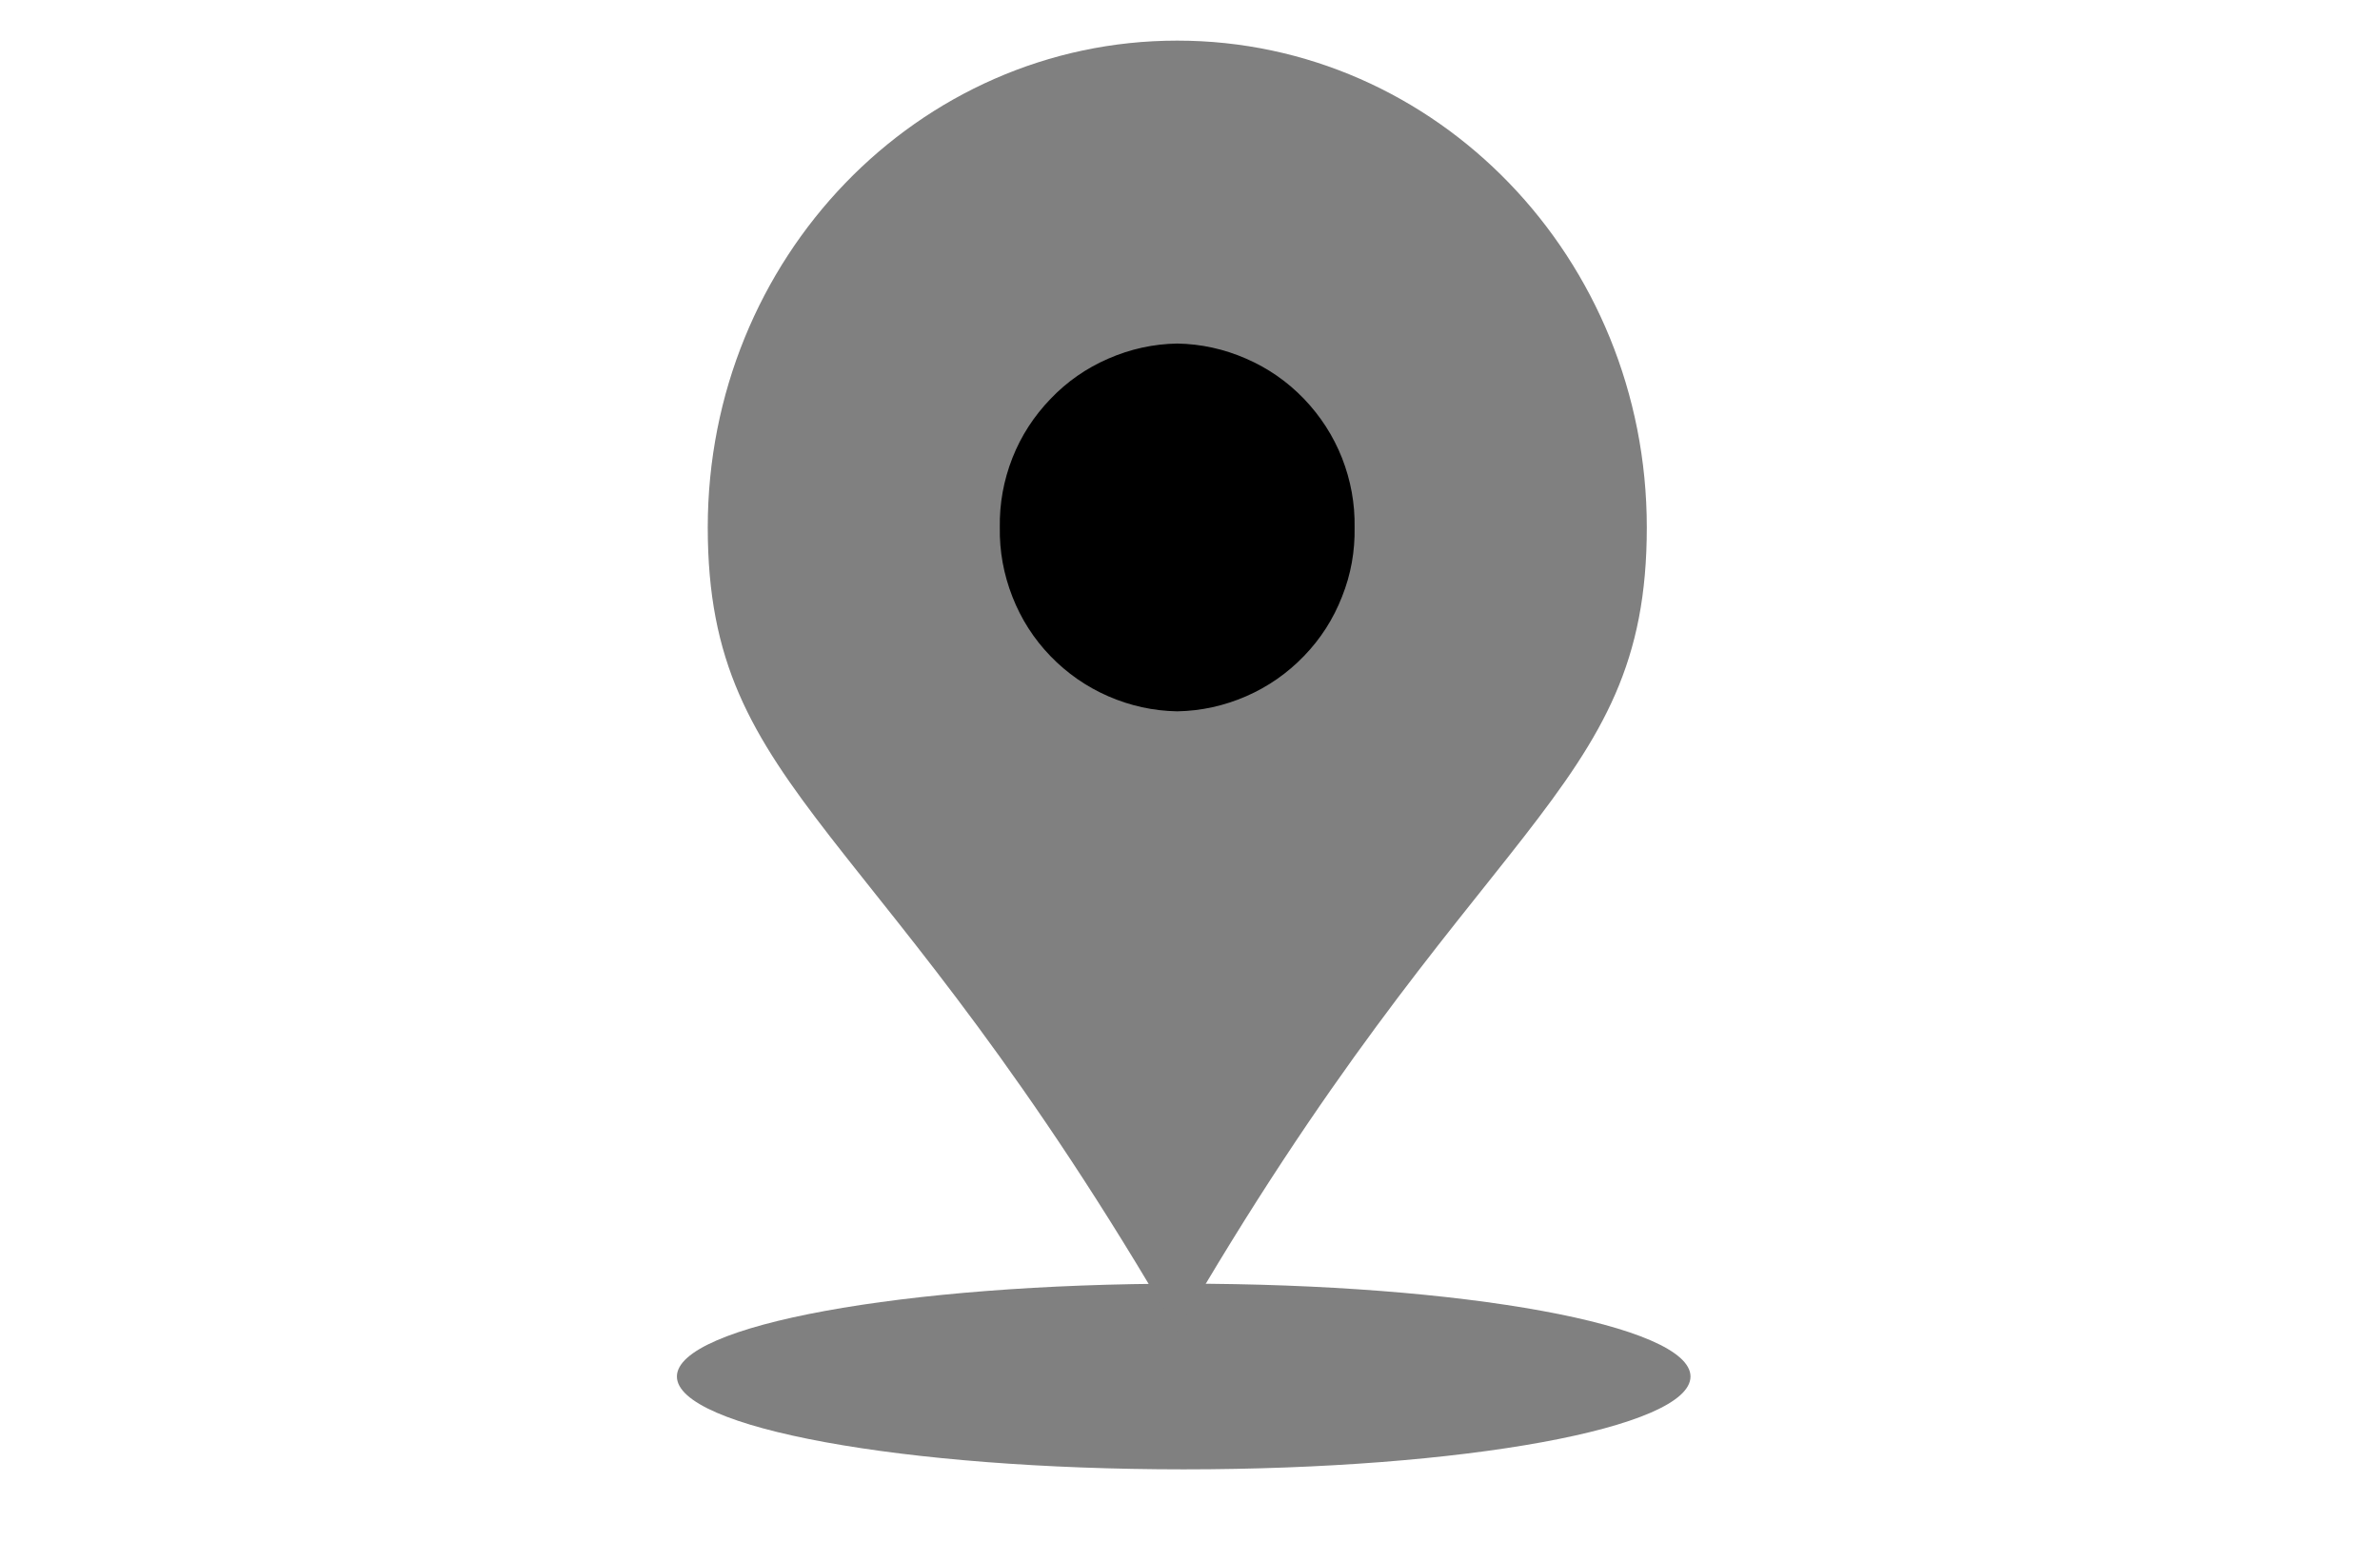
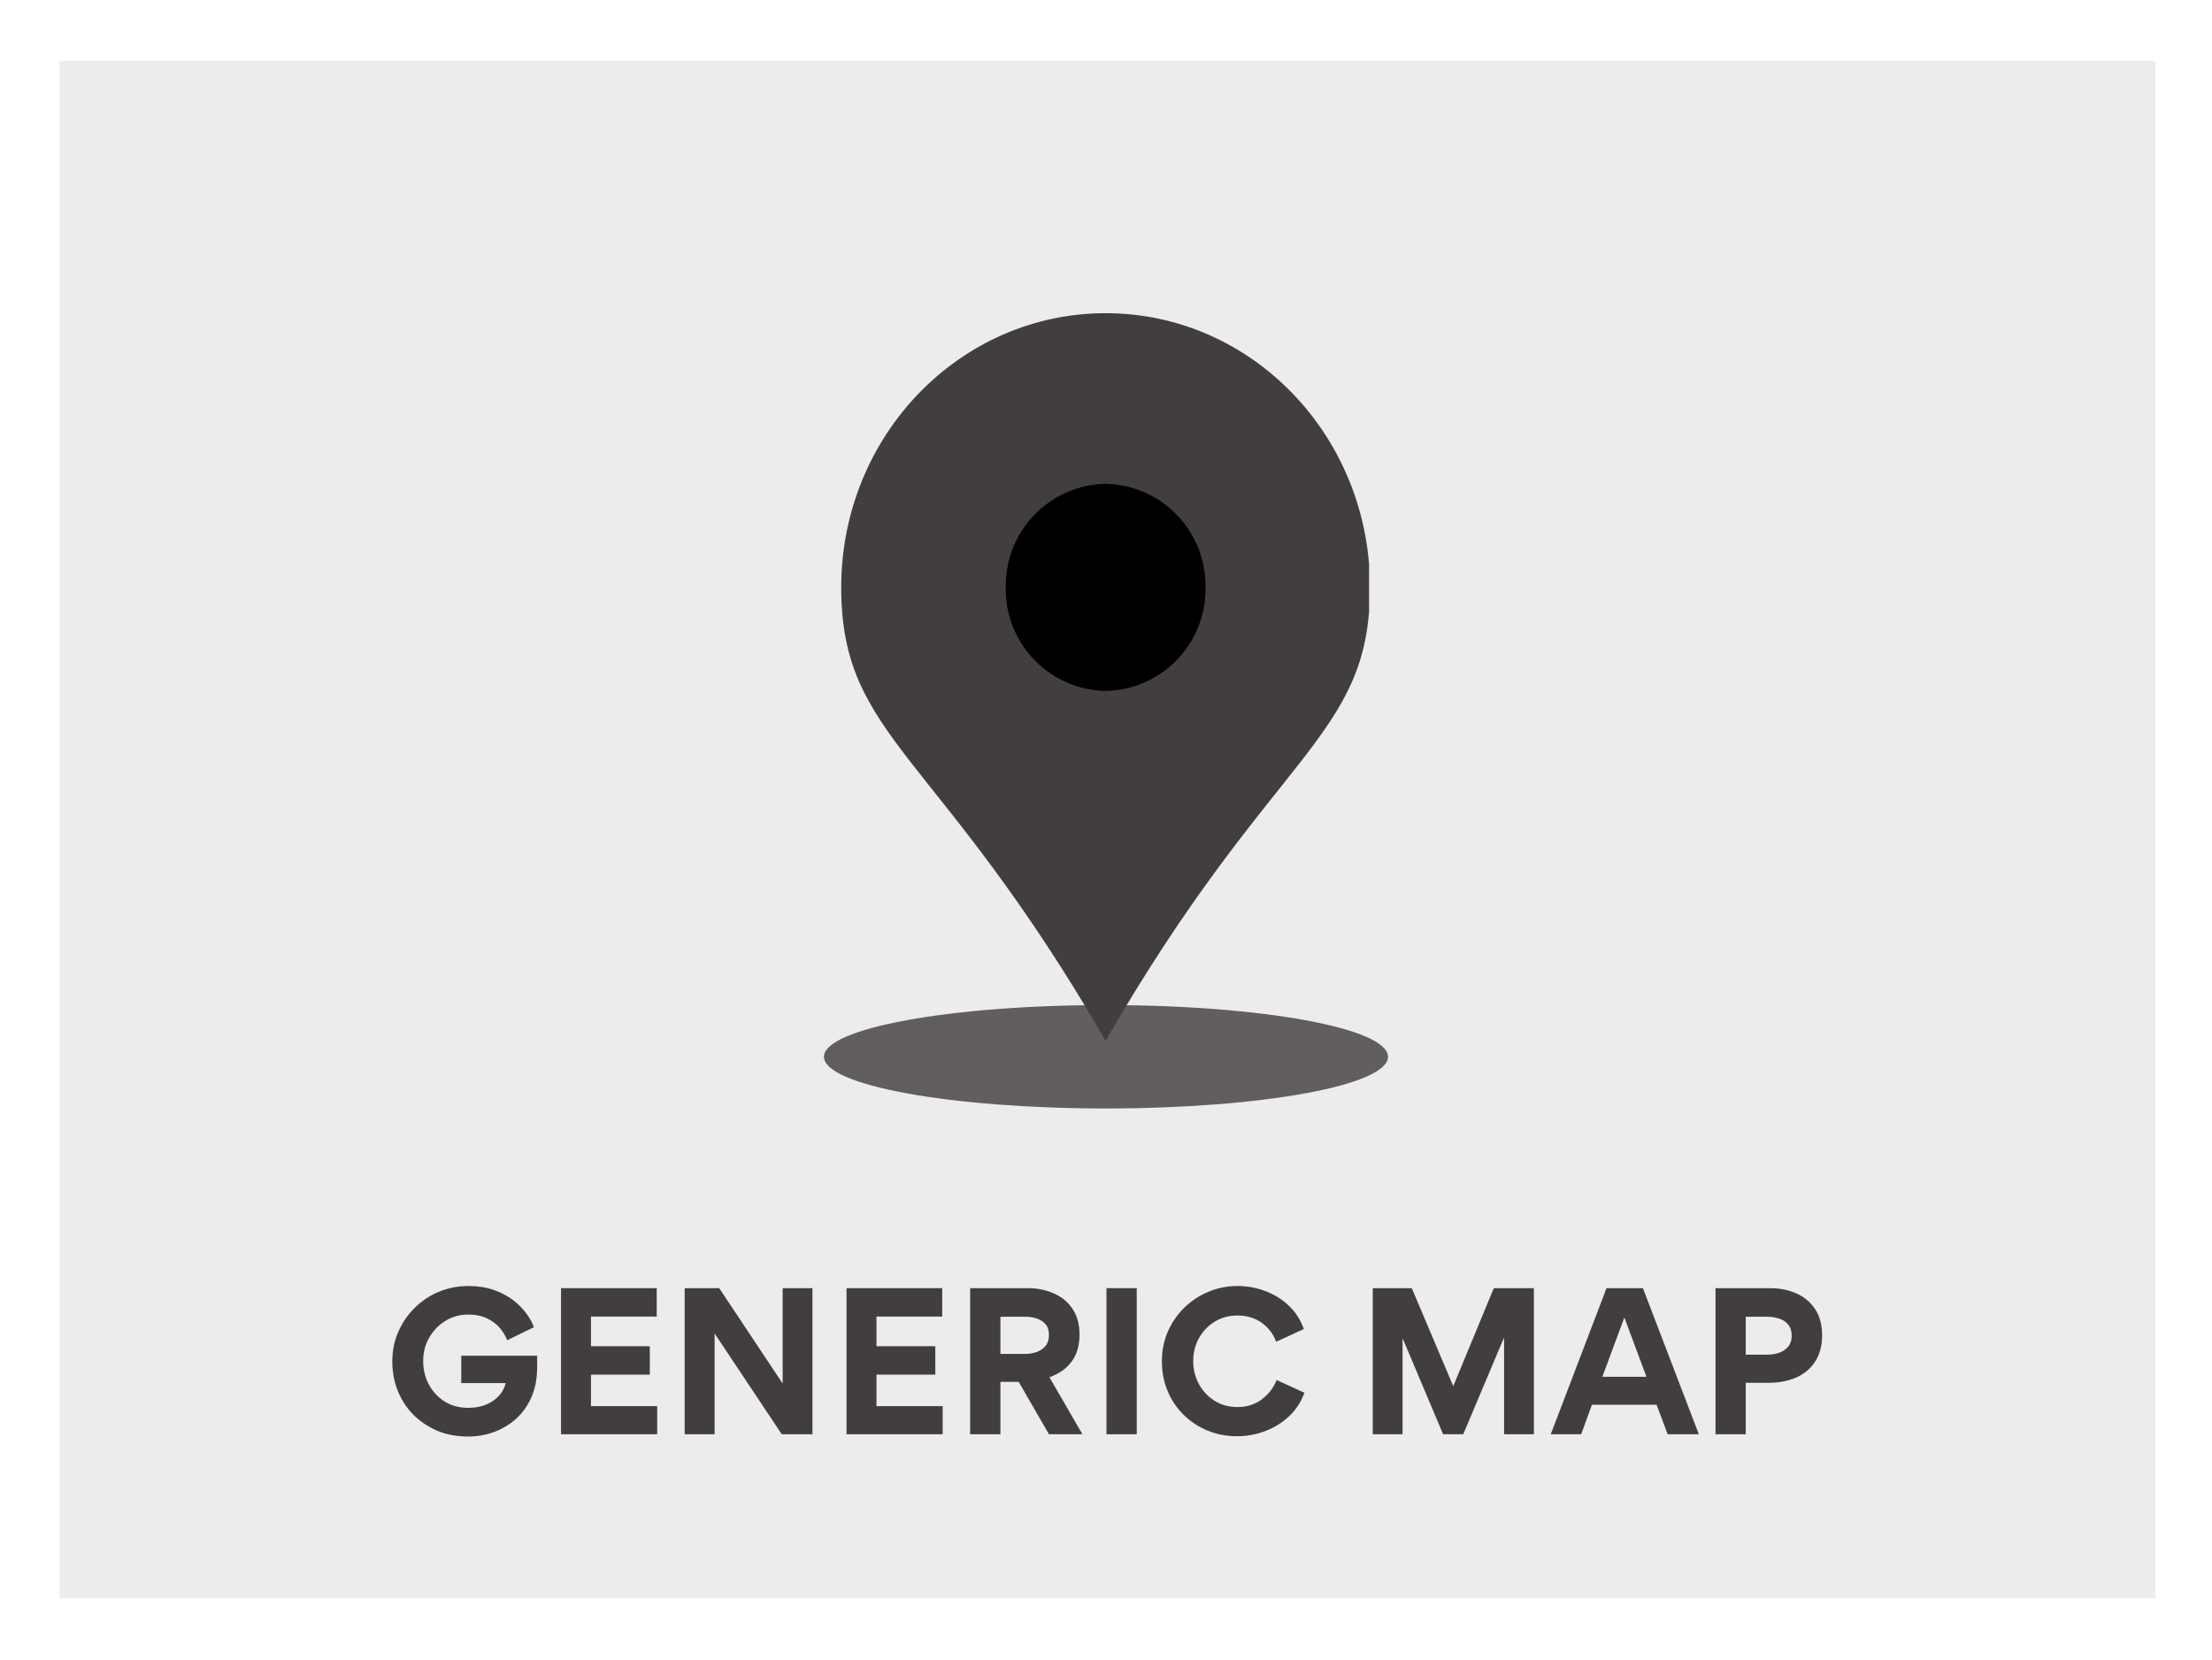
- <svg xmlns="http://www.w3.org/2000/svg" width="61" zoomAndPan="magnify" viewBox="0 0 45.75 30" height="40" preserveAspectRatio="xMidYMid meet" version="1.2">
+ <svg xmlns="http://www.w3.org/2000/svg" width="300" zoomAndPan="magnify" viewBox="0 0 224.88 168.75" height="225" preserveAspectRatio="xMidYMid meet" version="1.0">
  <defs>
-     <clipPath id="6fbc0f5150">
-       <path d="M 13.012 24.68 L 32.512 24.68 L 32.512 28.25 L 13.012 28.25 Z M 13.012 24.68 " />
+     <g />
+     <clipPath id="28984bc9b0">
+       <path d="M 5.984 6.18 L 219.188 6.18 L 219.188 162.562 L 5.984 162.562 Z M 5.984 6.18 " clip-rule="nonzero" />
    </clipPath>
-     <clipPath id="10681e101d">
-       <path d="M 22.754 24.68 C 17.371 24.68 13.012 25.48 13.012 26.465 C 13.012 27.453 17.371 28.25 22.754 28.25 C 28.137 28.25 32.496 27.453 32.496 26.465 C 32.496 25.48 28.137 24.68 22.754 24.68 Z M 22.754 24.68 " />
+     <clipPath id="95e1c54f16">
+       <path d="M 83.75 102.227 L 141.168 102.227 L 141.168 112.742 L 83.75 112.742 Z M 83.75 102.227 " clip-rule="nonzero" />
    </clipPath>
-     <clipPath id="7ac5b98a96">
-       <path d="M 14.879 2.074 L 30.629 2.074 L 30.629 17.828 L 14.879 17.828 Z M 14.879 2.074 " />
+     <clipPath id="a859b62888">
+       <path d="M 112.441 102.227 C 96.594 102.227 83.75 104.582 83.75 107.484 C 83.75 110.387 96.594 112.742 112.441 112.742 C 128.285 112.742 141.129 110.387 141.129 107.484 C 141.129 104.582 128.285 102.227 112.441 102.227 Z M 112.441 102.227 " clip-rule="nonzero" />
    </clipPath>
-     <clipPath id="e97876f850">
-       <path d="M 22.754 2.074 C 18.402 2.074 14.879 5.602 14.879 9.953 C 14.879 14.301 18.402 17.828 22.754 17.828 C 27.105 17.828 30.629 14.301 30.629 9.953 C 30.629 5.602 27.105 2.074 22.754 2.074 Z M 22.754 2.074 " />
+     <clipPath id="7c51eb0b89">
+       <path d="M 89.25 35.668 L 135.633 35.668 L 135.633 82.051 L 89.25 82.051 Z M 89.25 35.668 " clip-rule="nonzero" />
    </clipPath>
-     <clipPath id="8b523db46e">
-       <path d="M 13.57 0.781 L 31.715 0.781 L 31.715 26 L 13.57 26 Z M 13.57 0.781 " />
+     <clipPath id="ff2930a36d">
+       <path d="M 112.441 35.668 C 99.633 35.668 89.25 46.051 89.25 58.859 C 89.25 71.668 99.633 82.051 112.441 82.051 C 125.25 82.051 135.633 71.668 135.633 58.859 C 135.633 46.051 125.25 35.668 112.441 35.668 Z M 112.441 35.668 " clip-rule="nonzero" />
+     </clipPath>
+     <clipPath id="91ec30662c">
+       <path d="M 85.395 31.855 L 139.199 31.855 L 139.199 106 L 85.395 106 Z M 85.395 31.855 " clip-rule="nonzero" />
    </clipPath>
  </defs>
-   <g id="e72ebaaa96">
-     <g clip-rule="nonzero" clip-path="url(#6fbc0f5150)">
-       <g clip-rule="nonzero" clip-path="url(#10681e101d)">
-         <path style=" stroke:none;fill-rule:nonzero;fill:#808080;fill-opacity:1;" d="M 13.012 24.68 L 32.496 24.68 L 32.496 28.25 L 13.012 28.25 Z M 13.012 24.68 " />
+   <g clip-path="url(#28984bc9b0)">
+     <path fill="#ececec" d="M 5.984 6.18 L 219.18 6.18 L 219.18 162.562 L 5.984 162.562 Z M 5.984 6.18 " fill-opacity="1" fill-rule="nonzero" />
+   </g>
+   <g fill="#423e3e" fill-opacity="1">
+     <g transform="translate(39.03174, 145.8786)">
+       <g>
+         <path d="M 3.953 -7.438 C 3.953 -6.57 4.145 -5.781 4.531 -5.062 C 4.914 -4.344 5.453 -3.766 6.141 -3.328 C 6.828 -2.898 7.617 -2.688 8.516 -2.688 C 9.523 -2.688 10.367 -2.922 11.047 -3.391 C 11.734 -3.859 12.164 -4.461 12.344 -5.203 L 7.828 -5.203 L 7.828 -7.984 L 15.547 -7.984 L 15.547 -6.828 C 15.547 -5.68 15.352 -4.664 14.969 -3.781 C 14.582 -2.895 14.055 -2.156 13.391 -1.562 C 12.734 -0.977 11.984 -0.531 11.141 -0.219 C 10.297 0.082 9.422 0.234 8.516 0.234 C 7.367 0.234 6.32 0.035 5.375 -0.359 C 4.438 -0.766 3.625 -1.312 2.938 -2 C 2.258 -2.695 1.734 -3.508 1.359 -4.438 C 0.992 -5.363 0.812 -6.359 0.812 -7.422 C 0.812 -8.504 1.016 -9.504 1.422 -10.422 C 1.828 -11.348 2.383 -12.16 3.094 -12.859 C 3.812 -13.566 4.633 -14.113 5.562 -14.5 C 6.5 -14.883 7.5 -15.078 8.562 -15.078 C 9.508 -15.078 10.359 -14.945 11.109 -14.688 C 11.859 -14.426 12.508 -14.086 13.062 -13.672 C 13.613 -13.254 14.066 -12.801 14.422 -12.312 C 14.785 -11.832 15.051 -11.359 15.219 -10.891 L 12.5 -9.562 C 12.363 -9.938 12.133 -10.328 11.812 -10.734 C 11.488 -11.141 11.055 -11.477 10.516 -11.75 C 9.984 -12.031 9.316 -12.172 8.516 -12.172 C 7.68 -12.172 6.922 -11.961 6.234 -11.547 C 5.547 -11.129 4.992 -10.562 4.578 -9.844 C 4.16 -9.133 3.953 -8.332 3.953 -7.438 Z M 3.953 -7.438 " />
      </g>
    </g>
-     <g clip-rule="nonzero" clip-path="url(#7ac5b98a96)">
-       <g clip-rule="nonzero" clip-path="url(#e97876f850)">
-         <path style=" stroke:none;fill-rule:nonzero;fill:#000000;fill-opacity:1;" d="M 14.879 2.074 L 30.629 2.074 L 30.629 17.828 L 14.879 17.828 Z M 14.879 2.074 " />
+   </g>
+   <g fill="#423e3e" fill-opacity="1">
+     <g transform="translate(55.28734, 145.8786)">
+       <g>
+         <path d="M 1.719 -14.859 L 11.453 -14.859 L 11.453 -11.969 L 4.766 -11.969 L 4.766 -8.953 L 10.75 -8.953 L 10.75 -6.062 L 4.766 -6.062 L 4.766 -2.859 L 11.5 -2.859 L 11.5 0 L 1.719 0 Z M 1.719 -14.859 " />
      </g>
    </g>
-     <g clip-rule="nonzero" clip-path="url(#8b523db46e)">
-       <path style=" stroke:none;fill-rule:nonzero;fill:#808080;fill-opacity:1;" d="M 22.629 0.781 C 17.645 0.781 13.605 4.969 13.605 10.141 C 13.605 15.309 16.883 15.684 22.629 25.617 C 28.359 15.684 31.656 15.309 31.656 10.141 C 31.656 4.969 27.613 0.781 22.629 0.781 Z M 22.629 13.676 C 22.168 13.668 21.727 13.57 21.305 13.387 C 20.883 13.203 20.512 12.945 20.191 12.613 C 19.871 12.281 19.629 11.902 19.461 11.473 C 19.293 11.043 19.211 10.598 19.219 10.141 C 19.211 9.68 19.293 9.234 19.461 8.805 C 19.629 8.379 19.875 8 20.195 7.668 C 20.512 7.336 20.883 7.078 21.305 6.895 C 21.727 6.711 22.168 6.613 22.629 6.605 C 23.09 6.613 23.531 6.711 23.953 6.895 C 24.375 7.078 24.746 7.336 25.066 7.668 C 25.383 8 25.629 8.379 25.797 8.805 C 25.965 9.234 26.047 9.68 26.039 10.141 C 26.047 10.598 25.969 11.043 25.797 11.473 C 25.629 11.902 25.387 12.281 25.066 12.613 C 24.746 12.945 24.375 13.203 23.953 13.387 C 23.531 13.57 23.09 13.668 22.629 13.676 Z M 22.629 13.676 " />
+   </g>
+   <g fill="#423e3e" fill-opacity="1">
+     <g transform="translate(67.86313, 145.8786)">
+       <g>
+         <path d="M 4.766 -10.25 L 4.766 0 L 1.719 0 L 1.719 -14.859 L 5.234 -14.859 L 11.688 -5.156 L 11.688 -14.859 L 14.719 -14.859 L 14.719 0 L 11.594 0 Z M 4.766 -10.25 " />
+       </g>
    </g>
  </g>
+   <g fill="#423e3e" fill-opacity="1">
+     <g transform="translate(84.32738, 145.8786)">
+       <g>
+         <path d="M 1.719 -14.859 L 11.453 -14.859 L 11.453 -11.969 L 4.766 -11.969 L 4.766 -8.953 L 10.75 -8.953 L 10.75 -6.062 L 4.766 -6.062 L 4.766 -2.859 L 11.5 -2.859 L 11.5 0 L 1.719 0 Z M 1.719 -14.859 " />
+       </g>
+     </g>
+   </g>
+   <g fill="#423e3e" fill-opacity="1">
+     <g transform="translate(96.90317, 145.8786)">
+       <g>
+         <path d="M 13.141 0 L 9.734 0 L 6.656 -5.328 L 4.797 -5.328 L 4.797 0 L 1.719 0 L 1.719 -14.859 L 7.594 -14.859 C 8.551 -14.859 9.426 -14.68 10.219 -14.328 C 11.02 -13.984 11.656 -13.461 12.125 -12.766 C 12.602 -12.066 12.844 -11.191 12.844 -10.141 C 12.844 -7.984 11.82 -6.535 9.781 -5.797 Z M 7.359 -8.172 C 7.734 -8.172 8.102 -8.234 8.469 -8.359 C 8.844 -8.492 9.145 -8.695 9.375 -8.969 C 9.613 -9.25 9.734 -9.625 9.734 -10.094 C 9.734 -10.57 9.613 -10.941 9.375 -11.203 C 9.133 -11.473 8.832 -11.664 8.469 -11.781 C 8.102 -11.895 7.727 -11.953 7.344 -11.953 L 4.797 -11.953 L 4.797 -8.172 Z M 7.359 -8.172 " />
+       </g>
+     </g>
+   </g>
+   <g fill="#423e3e" fill-opacity="1">
+     <g transform="translate(110.7688, 145.8786)">
+       <g>
+         <path d="M 4.797 -14.859 L 4.797 0 L 1.719 0 L 1.719 -14.859 Z M 4.797 -14.859 " />
+       </g>
+     </g>
+   </g>
+   <g fill="#423e3e" fill-opacity="1">
+     <g transform="translate(117.3128, 145.8786)">
+       <g>
+         <path d="M 0.812 -7.422 C 0.812 -8.492 1.008 -9.492 1.406 -10.422 C 1.812 -11.348 2.367 -12.16 3.078 -12.859 C 3.785 -13.555 4.602 -14.098 5.531 -14.484 C 6.457 -14.879 7.453 -15.078 8.516 -15.078 C 9.492 -15.078 10.43 -14.906 11.328 -14.562 C 12.234 -14.227 13.031 -13.734 13.719 -13.078 C 14.406 -12.43 14.914 -11.641 15.25 -10.703 L 12.438 -9.406 C 12.125 -10.227 11.625 -10.879 10.938 -11.359 C 10.25 -11.836 9.438 -12.078 8.5 -12.078 C 7.633 -12.078 6.863 -11.867 6.188 -11.453 C 5.508 -11.035 4.973 -10.473 4.578 -9.766 C 4.191 -9.066 4 -8.297 4 -7.453 C 4 -6.598 4.191 -5.816 4.578 -5.109 C 4.961 -4.398 5.492 -3.832 6.172 -3.406 C 6.848 -2.977 7.625 -2.766 8.5 -2.766 C 9.438 -2.766 10.254 -3.02 10.953 -3.531 C 11.648 -4.051 12.16 -4.711 12.484 -5.516 L 15.312 -4.219 C 14.969 -3.281 14.441 -2.477 13.734 -1.812 C 13.023 -1.156 12.211 -0.656 11.297 -0.312 C 10.379 0.031 9.43 0.203 8.453 0.203 C 7.379 0.203 6.379 0.008 5.453 -0.375 C 4.523 -0.758 3.711 -1.297 3.016 -1.984 C 2.316 -2.672 1.773 -3.477 1.391 -4.406 C 1.004 -5.332 0.812 -6.336 0.812 -7.422 Z M 0.812 -7.422 " />
+       </g>
+     </g>
+   </g>
+   <g fill="#423e3e" fill-opacity="1">
+     <g transform="translate(133.0942, 145.8786)">
+       <g />
+     </g>
+   </g>
+   <g fill="#423e3e" fill-opacity="1">
+     <g transform="translate(137.8551, 145.8786)">
+       <g>
+         <path d="M 15.062 -9.812 L 10.922 0 L 8.875 0 L 4.766 -9.734 L 4.75 -9.734 L 4.75 0 L 1.719 0 L 1.719 -14.859 L 5.688 -14.859 L 9.906 -4.891 L 14.031 -14.859 L 18.109 -14.859 L 18.109 0 L 15.078 0 L 15.078 -9.812 Z M 15.062 -9.812 " />
+       </g>
+     </g>
+   </g>
+   <g fill="#423e3e" fill-opacity="1">
+     <g transform="translate(157.6957, 145.8786)">
+       <g>
+         <path d="M 3.078 0 L -0.016 0 L 5.656 -14.859 L 9.359 -14.859 L 15.047 0 L 11.875 0 L 10.75 -3 L 4.172 -3 Z M 7.469 -11.875 L 5.234 -5.844 L 9.719 -5.844 Z M 7.469 -11.875 " />
+       </g>
+     </g>
+   </g>
+   <g fill="#423e3e" fill-opacity="1">
+     <g transform="translate(172.7183, 145.8786)">
+       <g>
+         <path d="M 12.562 -10.094 C 12.562 -9 12.32 -8.094 11.844 -7.375 C 11.375 -6.656 10.727 -6.117 9.906 -5.766 C 9.094 -5.41 8.164 -5.234 7.125 -5.234 L 4.797 -5.234 L 4.797 0 L 1.719 0 L 1.719 -14.859 L 7.25 -14.859 C 8.25 -14.859 9.145 -14.68 9.938 -14.328 C 10.738 -13.973 11.375 -13.441 11.844 -12.734 C 12.32 -12.023 12.562 -11.145 12.562 -10.094 Z M 9.469 -10.016 C 9.469 -10.492 9.348 -10.875 9.109 -11.156 C 8.867 -11.445 8.562 -11.648 8.188 -11.766 C 7.812 -11.891 7.41 -11.953 6.984 -11.953 L 4.797 -11.953 L 4.797 -8.094 L 7 -8.094 C 7.406 -8.094 7.797 -8.156 8.172 -8.281 C 8.555 -8.414 8.867 -8.625 9.109 -8.906 C 9.348 -9.188 9.469 -9.555 9.469 -10.016 Z M 9.469 -10.016 " />
+       </g>
+     </g>
+   </g>
+   <g clip-path="url(#95e1c54f16)">
+     <g clip-path="url(#a859b62888)">
+       <path fill="#625e5e" d="M 83.75 102.227 L 141.129 102.227 L 141.129 112.742 L 83.75 112.742 Z M 83.75 102.227 " fill-opacity="1" fill-rule="nonzero" />
+     </g>
+   </g>
+   <g clip-path="url(#7c51eb0b89)">
+     <g clip-path="url(#ff2930a36d)">
+       <path fill="#000000" d="M 89.25 35.668 L 135.633 35.668 L 135.633 82.051 L 89.25 82.051 Z M 89.25 35.668 " fill-opacity="1" fill-rule="nonzero" />
+     </g>
+   </g>
+   <g clip-path="url(#91ec30662c)">
+     <path fill="#423e3e" d="M 112.402 31.855 C 97.551 31.855 85.508 44.34 85.508 59.738 C 85.508 75.137 95.277 76.254 112.402 105.855 C 129.473 76.254 139.293 75.145 139.293 59.738 C 139.293 44.332 127.254 31.855 112.402 31.855 Z M 112.402 70.277 C 111.723 70.262 111.051 70.184 110.387 70.039 C 109.723 69.895 109.078 69.688 108.457 69.414 C 107.832 69.141 107.242 68.812 106.684 68.426 C 106.129 68.035 105.613 67.598 105.141 67.109 C 104.668 66.621 104.25 66.09 103.883 65.52 C 103.516 64.945 103.207 64.344 102.957 63.711 C 102.711 63.078 102.523 62.43 102.402 61.762 C 102.281 61.094 102.23 60.418 102.242 59.738 C 102.23 59.059 102.285 58.387 102.406 57.719 C 102.527 57.051 102.711 56.398 102.961 55.77 C 103.211 55.137 103.52 54.535 103.887 53.965 C 104.254 53.391 104.672 52.863 105.145 52.375 C 105.613 51.883 106.129 51.445 106.688 51.059 C 107.246 50.672 107.836 50.344 108.457 50.07 C 109.082 49.801 109.723 49.59 110.387 49.445 C 111.051 49.301 111.723 49.223 112.402 49.207 C 113.078 49.223 113.75 49.301 114.414 49.445 C 115.078 49.59 115.719 49.801 116.344 50.07 C 116.965 50.344 117.555 50.672 118.113 51.059 C 118.672 51.445 119.188 51.883 119.656 52.375 C 120.129 52.863 120.547 53.391 120.914 53.965 C 121.281 54.535 121.59 55.137 121.84 55.77 C 122.09 56.398 122.273 57.051 122.395 57.719 C 122.516 58.387 122.57 59.059 122.562 59.738 C 122.574 60.418 122.52 61.094 122.398 61.762 C 122.277 62.43 122.09 63.078 121.844 63.711 C 121.594 64.344 121.285 64.945 120.918 65.52 C 120.551 66.09 120.133 66.621 119.66 67.109 C 119.188 67.598 118.672 68.035 118.117 68.426 C 117.559 68.812 116.969 69.141 116.344 69.414 C 115.723 69.688 115.078 69.895 114.414 70.039 C 113.75 70.184 113.078 70.262 112.402 70.277 Z M 112.402 70.277 " fill-opacity="1" fill-rule="nonzero" />
+   </g>
</svg>
